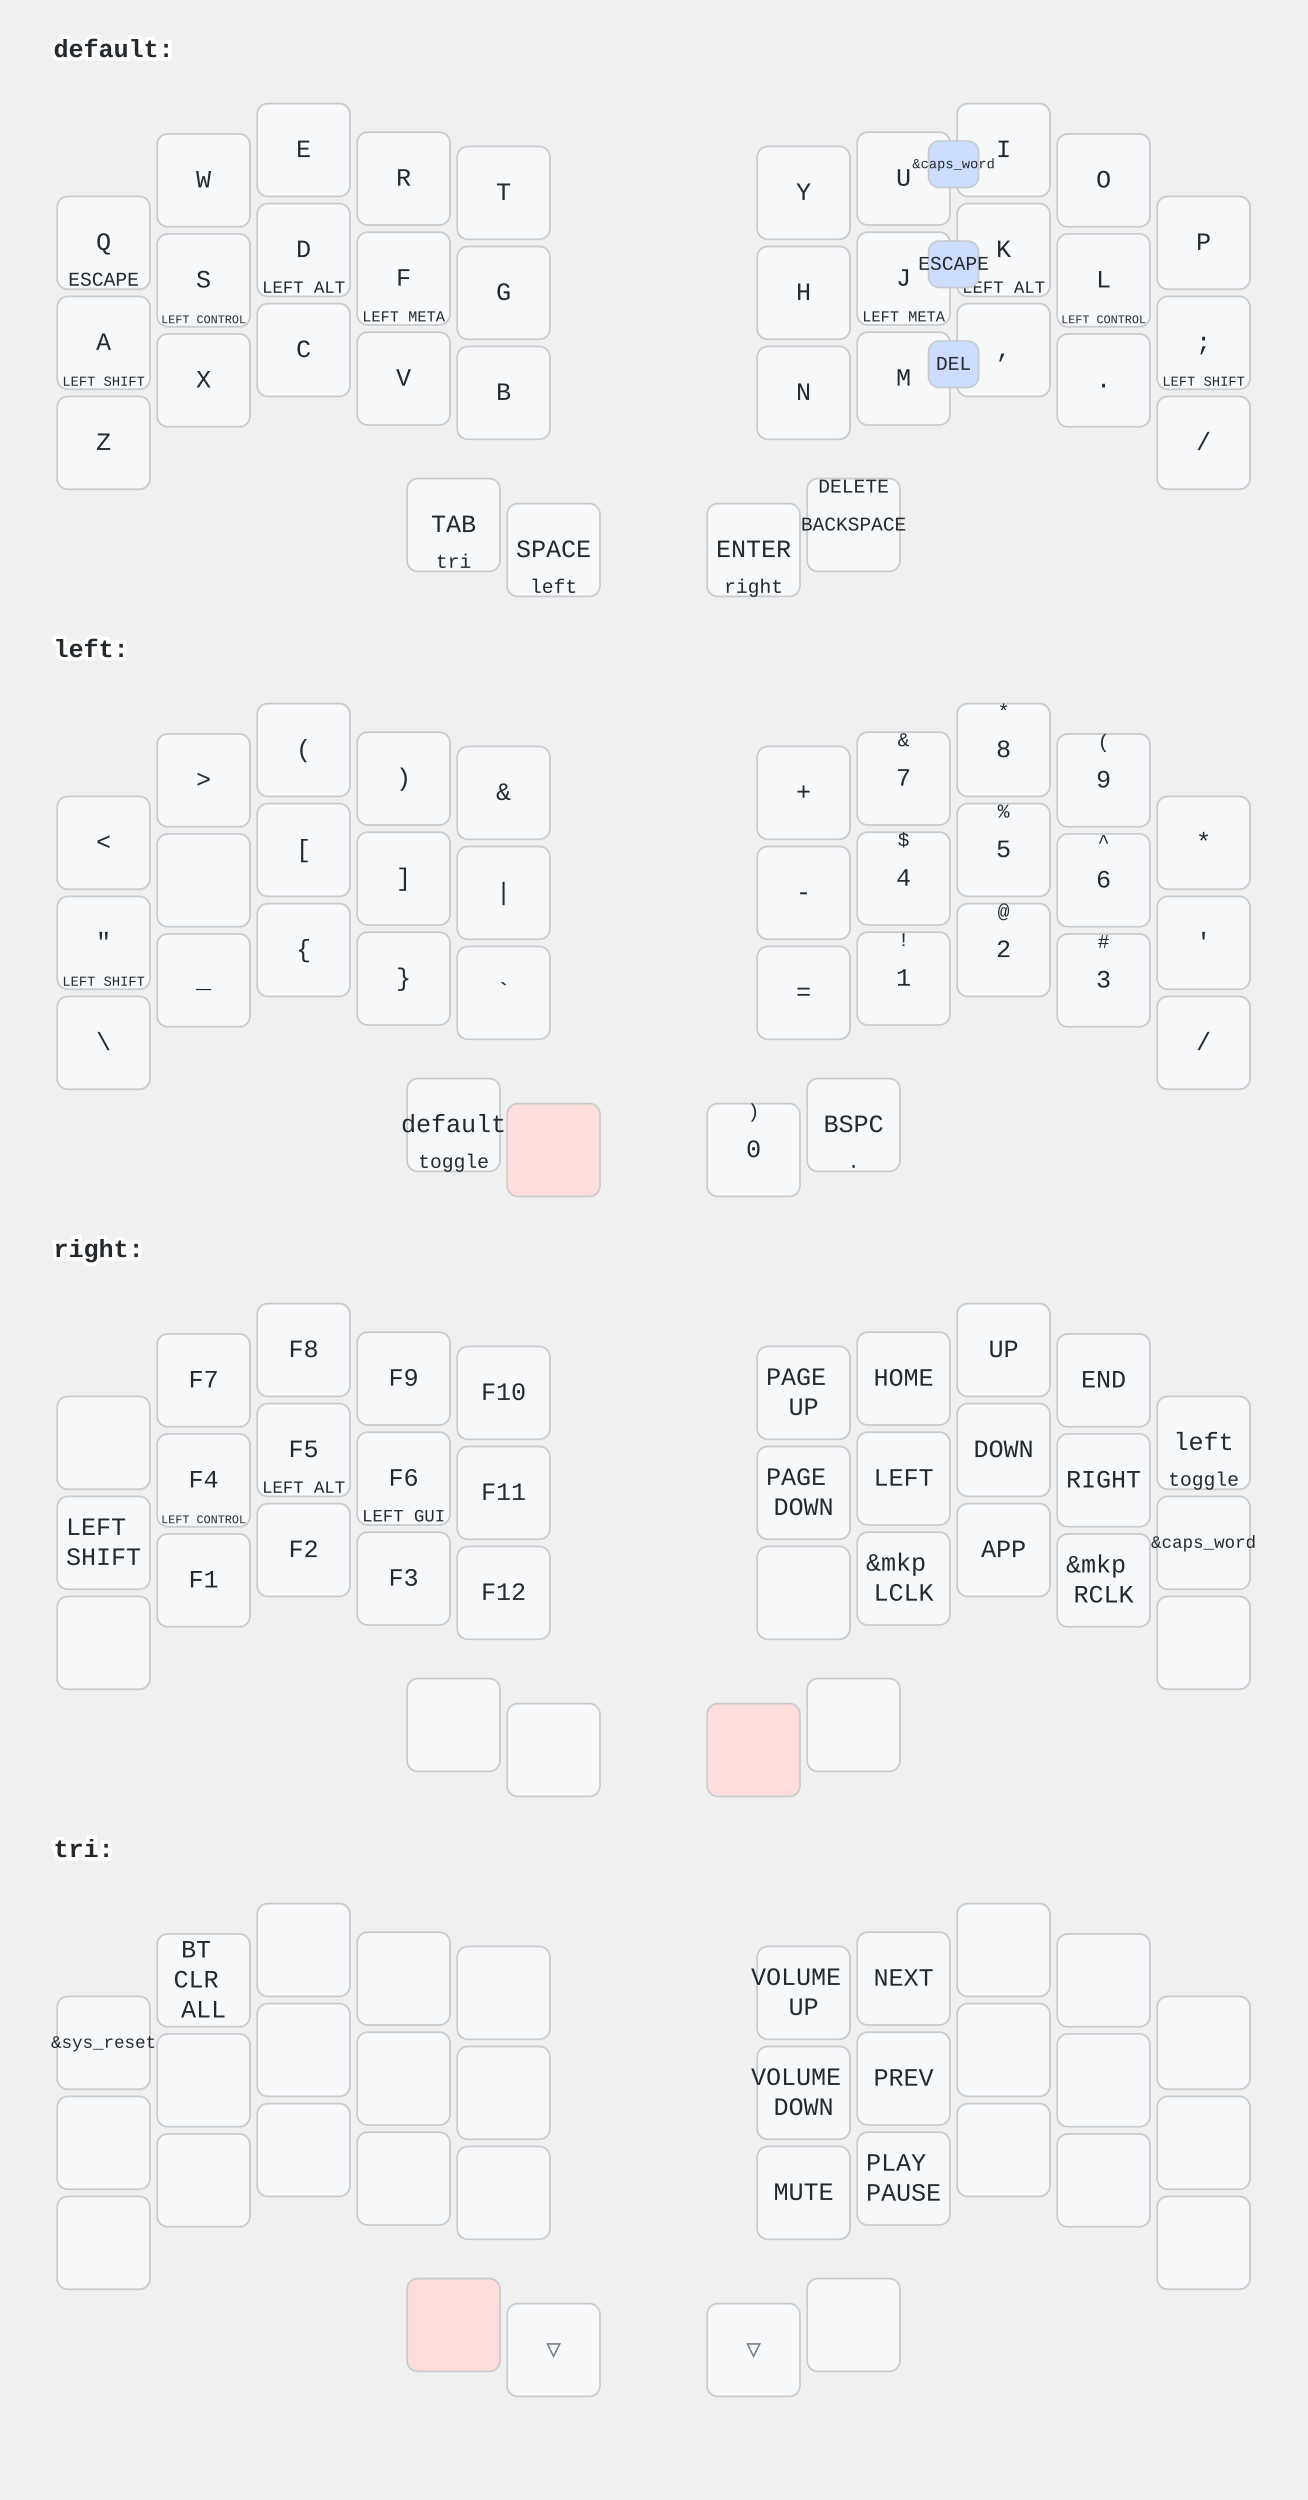
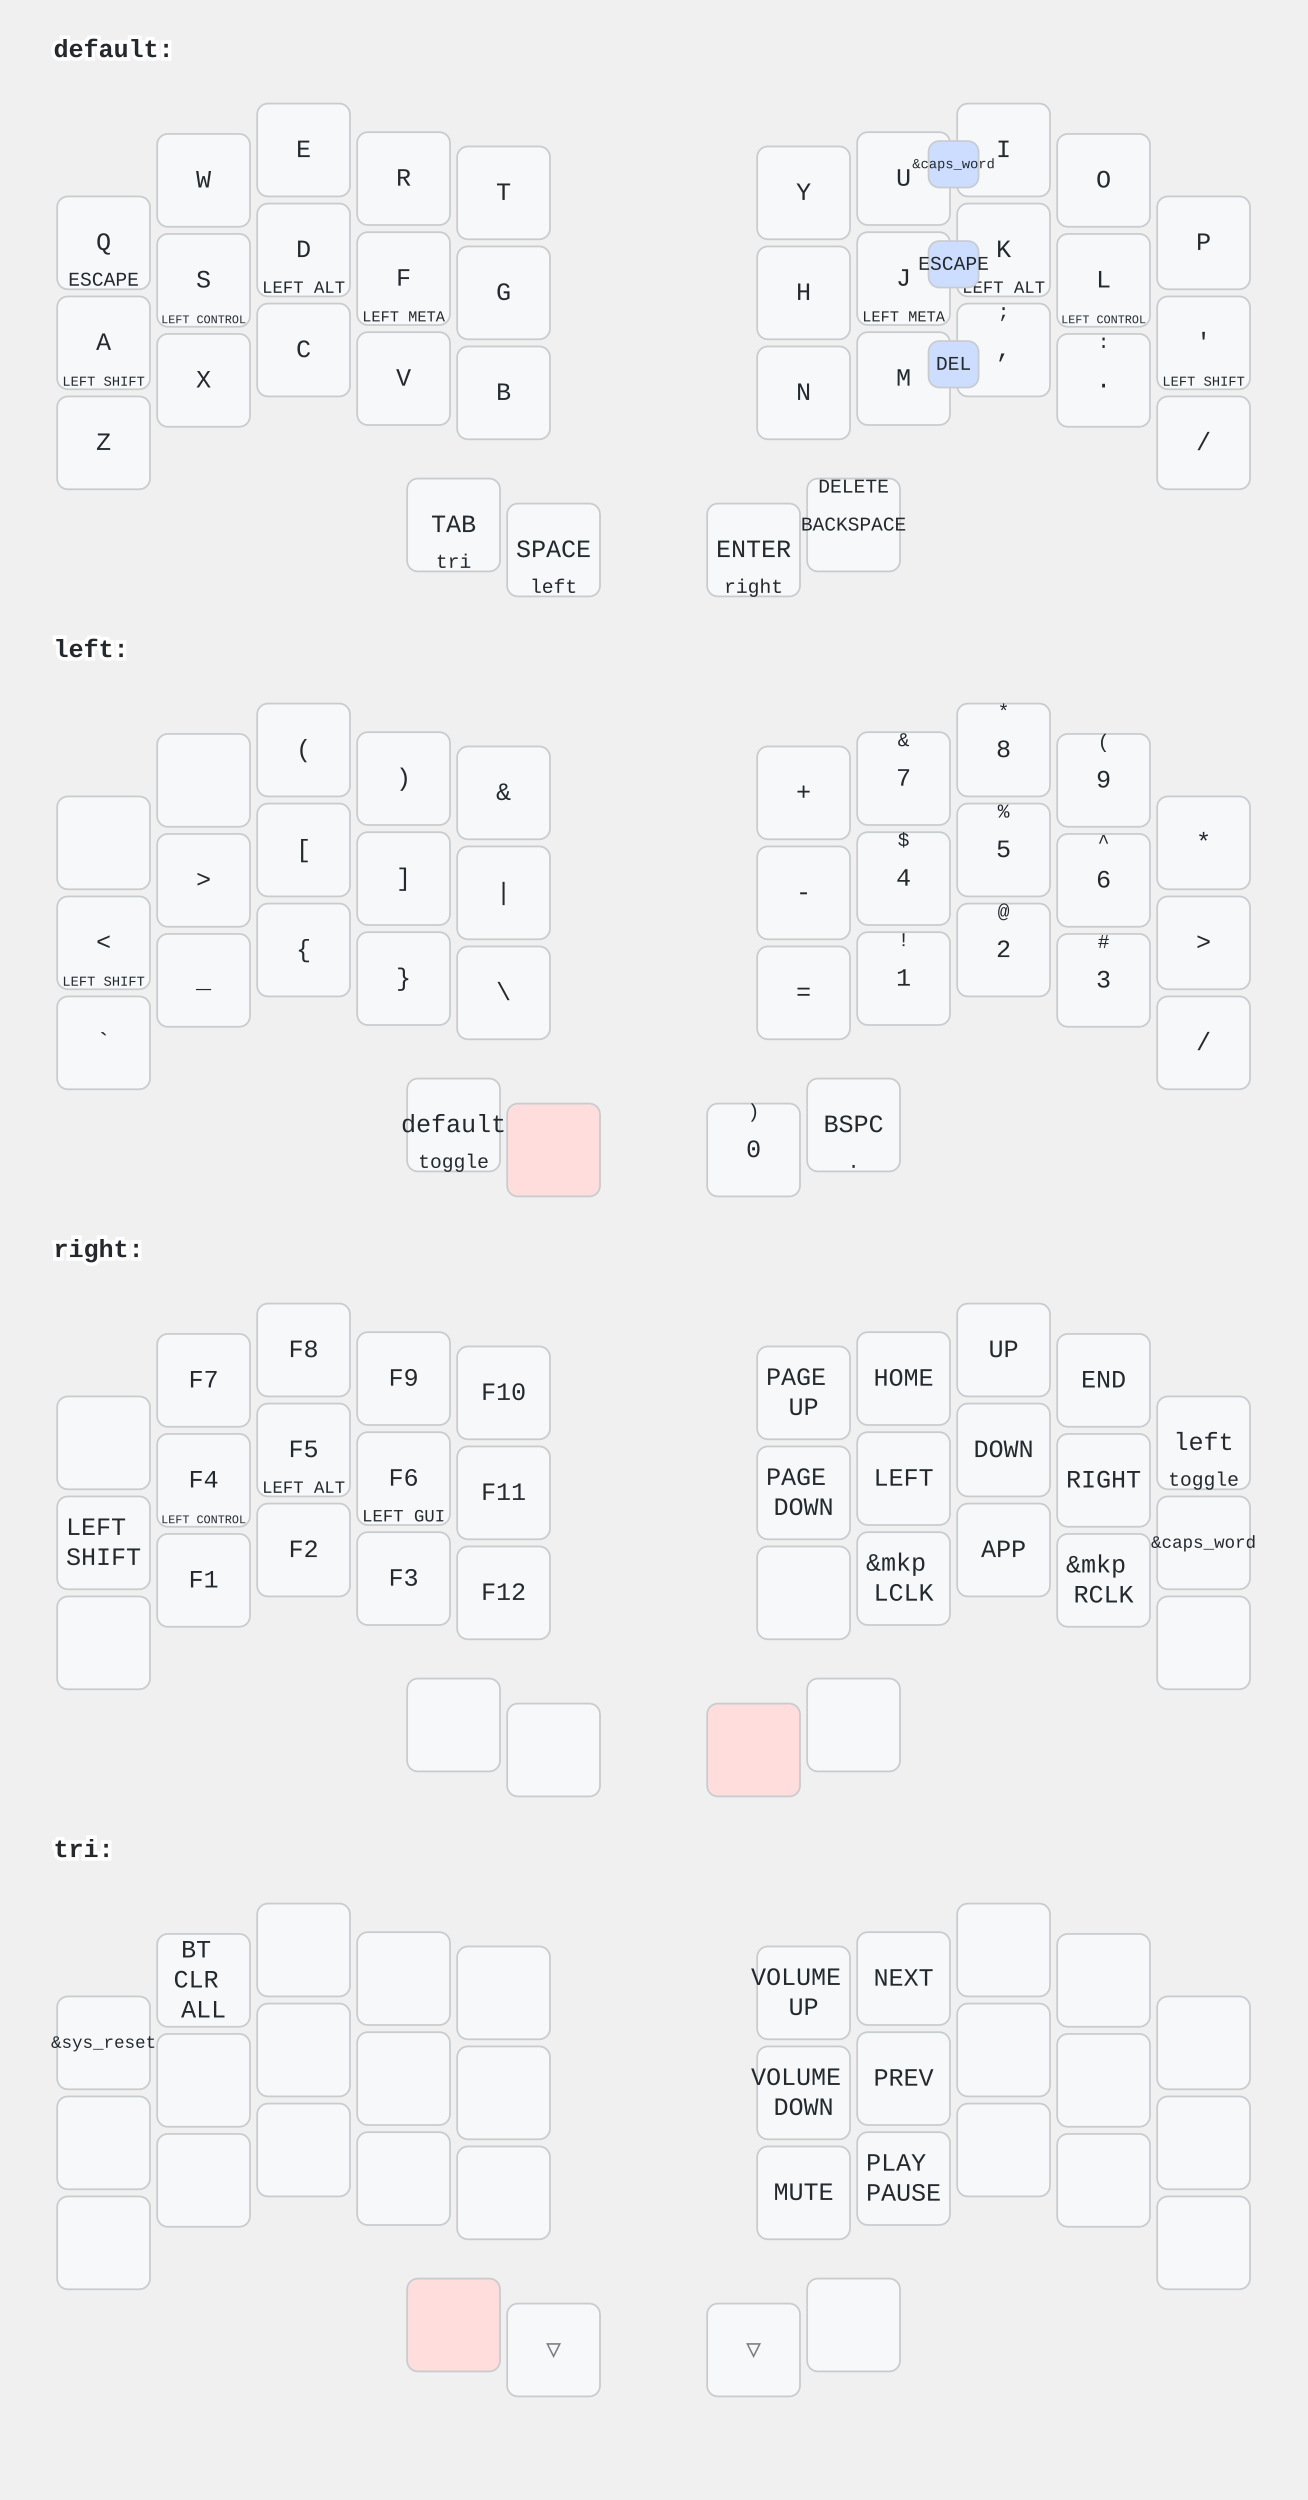
<svg xmlns="http://www.w3.org/2000/svg" width="732" height="1400" viewBox="0 0 732 1400" class="keymap">
  <style>/* inherit to force styles through use tags */
svg path {
    fill: inherit;
}

/* font and background color specifications */
svg.keymap {
    font-family: SFMono-Regular,Consolas,Liberation Mono,Menlo,monospace;
    font-size: 14px;
    font-kerning: normal;
    text-rendering: optimizeLegibility;
    fill: #24292e;
}

/* default key styling */
rect.key {
    fill: #f6f8fa;
}

rect.key, rect.combo {
    stroke: #c9cccf;
    stroke-width: 1;
}

/* default key side styling, only used is draw_key_sides is set */
rect.side {
    filter: brightness(90%);
}

/* color accent for combo boxes */
rect.combo, rect.combo-separate {
    fill: #cdf;
}

/* color accent for held keys */
rect.held, rect.combo.held {
    fill: #fdd;
}

/* color accent for ghost (optional) keys */
rect.ghost, rect.combo.ghost {
    stroke-dasharray: 4, 4;
    stroke-width: 2;
}

text {
    text-anchor: middle;
    dominant-baseline: middle;
}

/* styling for layer labels */
text.label {
    font-weight: bold;
    text-anchor: start;
    stroke: white;
    stroke-width: 4;
    paint-order: stroke;
}

/* styling for optional footer */
text.footer {
    text-anchor: end;
    dominant-baseline: auto;
    stroke: white;
    stroke-width: 4;
    paint-order: stroke;
}

/* styling for combo tap, and key hold/shifted label text */
text.combo, text.hold, text.shifted {
    font-size: 11px;
}

text.hold {
    text-anchor: middle;
    dominant-baseline: auto;
}

text.shifted {
    text-anchor: middle;
    dominant-baseline: hanging;
}

/* styling for hold/shifted label text in combo box */
text.combo.hold, text.combo.shifted {
    font-size: 8px;
}

/* lighter symbol for transparent keys */
text.trans {
    fill: #7b7e81;
}

/* styling for combo dendrons */
path.combo {
    stroke-width: 1;
    stroke: gray;
    fill: none;
}

/* Start Tabler Icons Cleanup */
/* cannot use height/width with glyphs */
.icon-tabler &gt; path {
    fill: inherit;
    stroke: inherit;
    stroke-width: 2;
}
/* hide tabler's default box */
.icon-tabler &gt; path[stroke="none"][fill="none"] {
    visibility: hidden;
}
/* End Tabler Icons Cleanup */

@media (prefers-color-scheme: dark) {
svg.keymap { fill: #d1d6db; }
rect.key { fill: #3f4750; }
rect.key, rect.combo { stroke: #60666c; }
rect.combo, rect.combo-separate { fill: #1f3d7a; }
rect.held, rect.combo.held { fill: #854747; }
text.label, text.footer { stroke: black; }
text.trans { fill: #7e8184; }
path.combo { stroke: #7f7f7f; }

- }
- 
- svg.keymap { background-color: #000000; }</style>
+ }</style>
  <g transform="translate(30, 0)" class="layer-default">
    <text x="0" y="28" class="label">default:</text>
    <g transform="translate(0, 56)">
      <g transform="translate(28, 80)" class="key keypos-0">
        <rect rx="6" ry="6" x="-26" y="-26" width="52" height="52" class="key" />
        <text x="0" y="0" class="key tap">Q</text>
        <text x="0" y="24" class="key hold">ESCAPE</text>
      </g>
      <g transform="translate(84, 45)" class="key keypos-1">
        <rect rx="6" ry="6" x="-26" y="-26" width="52" height="52" class="key" />
        <text x="0" y="0" class="key tap">W</text>
      </g>
      <g transform="translate(140, 28)" class="key keypos-2">
        <rect rx="6" ry="6" x="-26" y="-26" width="52" height="52" class="key" />
        <text x="0" y="0" class="key tap">E</text>
      </g>
      <g transform="translate(196, 44)" class="key keypos-3">
        <rect rx="6" ry="6" x="-26" y="-26" width="52" height="52" class="key" />
        <text x="0" y="0" class="key tap">R</text>
      </g>
      <g transform="translate(252, 52)" class="key keypos-4">
        <rect rx="6" ry="6" x="-26" y="-26" width="52" height="52" class="key" />
        <text x="0" y="0" class="key tap">T</text>
      </g>
      <g transform="translate(420, 52)" class="key keypos-5">
        <rect rx="6" ry="6" x="-26" y="-26" width="52" height="52" class="key" />
        <text x="0" y="0" class="key tap">Y</text>
      </g>
      <g transform="translate(476, 44)" class="key keypos-6">
        <rect rx="6" ry="6" x="-26" y="-26" width="52" height="52" class="key" />
        <text x="0" y="0" class="key tap">U</text>
      </g>
      <g transform="translate(532, 28)" class="key keypos-7">
        <rect rx="6" ry="6" x="-26" y="-26" width="52" height="52" class="key" />
        <text x="0" y="0" class="key tap">I</text>
      </g>
      <g transform="translate(588, 45)" class="key keypos-8">
        <rect rx="6" ry="6" x="-26" y="-26" width="52" height="52" class="key" />
        <text x="0" y="0" class="key tap">O</text>
      </g>
      <g transform="translate(644, 80)" class="key keypos-9">
        <rect rx="6" ry="6" x="-26" y="-26" width="52" height="52" class="key" />
        <text x="0" y="0" class="key tap">P</text>
      </g>
      <g transform="translate(28, 136)" class="key keypos-10">
        <rect rx="6" ry="6" x="-26" y="-26" width="52" height="52" class="key" />
        <text x="0" y="0" class="key tap">A</text>
        <text x="0" y="24" class="key hold">
          <tspan style="font-size: 70%">LEFT SHIFT</tspan>
        </text>
      </g>
      <g transform="translate(84, 101)" class="key keypos-11">
        <rect rx="6" ry="6" x="-26" y="-26" width="52" height="52" class="key" />
        <text x="0" y="0" class="key tap">S</text>
        <text x="0" y="24" class="key hold">
          <tspan style="font-size: 60%">LEFT CONTROL</tspan>
        </text>
      </g>
      <g transform="translate(140, 84)" class="key keypos-12">
        <rect rx="6" ry="6" x="-26" y="-26" width="52" height="52" class="key" />
        <text x="0" y="0" class="key tap">D</text>
        <text x="0" y="24" class="key hold">
          <tspan style="font-size: 88%">LEFT ALT</tspan>
        </text>
      </g>
      <g transform="translate(196, 100)" class="key keypos-13">
        <rect rx="6" ry="6" x="-26" y="-26" width="52" height="52" class="key" />
        <text x="0" y="0" class="key tap">F</text>
        <text x="0" y="24" class="key hold">
          <tspan style="font-size: 78%">LEFT META</tspan>
        </text>
      </g>
      <g transform="translate(252, 108)" class="key keypos-14">
        <rect rx="6" ry="6" x="-26" y="-26" width="52" height="52" class="key" />
        <text x="0" y="0" class="key tap">G</text>
      </g>
      <g transform="translate(420, 108)" class="key keypos-15">
        <rect rx="6" ry="6" x="-26" y="-26" width="52" height="52" class="key" />
        <text x="0" y="0" class="key tap">H</text>
      </g>
      <g transform="translate(476, 100)" class="key keypos-16">
        <rect rx="6" ry="6" x="-26" y="-26" width="52" height="52" class="key" />
        <text x="0" y="0" class="key tap">J</text>
        <text x="0" y="24" class="key hold">
          <tspan style="font-size: 78%">LEFT META</tspan>
        </text>
      </g>
      <g transform="translate(532, 84)" class="key keypos-17">
        <rect rx="6" ry="6" x="-26" y="-26" width="52" height="52" class="key" />
        <text x="0" y="0" class="key tap">K</text>
        <text x="0" y="24" class="key hold">
          <tspan style="font-size: 88%">LEFT ALT</tspan>
        </text>
      </g>
      <g transform="translate(588, 101)" class="key keypos-18">
        <rect rx="6" ry="6" x="-26" y="-26" width="52" height="52" class="key" />
        <text x="0" y="0" class="key tap">L</text>
        <text x="0" y="24" class="key hold">
          <tspan style="font-size: 60%">LEFT CONTROL</tspan>
        </text>
      </g>
      <g transform="translate(644, 136)" class="key keypos-19">
        <rect rx="6" ry="6" x="-26" y="-26" width="52" height="52" class="key" />
-         <text x="0" y="0" class="key tap">;</text>
+         <text x="0" y="0" class="key tap">'</text>
        <text x="0" y="24" class="key hold">
          <tspan style="font-size: 70%">LEFT SHIFT</tspan>
        </text>
      </g>
      <g transform="translate(28, 192)" class="key keypos-20">
        <rect rx="6" ry="6" x="-26" y="-26" width="52" height="52" class="key" />
        <text x="0" y="0" class="key tap">Z</text>
      </g>
      <g transform="translate(84, 157)" class="key keypos-21">
        <rect rx="6" ry="6" x="-26" y="-26" width="52" height="52" class="key" />
        <text x="0" y="0" class="key tap">X</text>
      </g>
      <g transform="translate(140, 140)" class="key keypos-22">
        <rect rx="6" ry="6" x="-26" y="-26" width="52" height="52" class="key" />
        <text x="0" y="0" class="key tap">C</text>
      </g>
      <g transform="translate(196, 156)" class="key keypos-23">
        <rect rx="6" ry="6" x="-26" y="-26" width="52" height="52" class="key" />
        <text x="0" y="0" class="key tap">V</text>
      </g>
      <g transform="translate(252, 164)" class="key keypos-24">
        <rect rx="6" ry="6" x="-26" y="-26" width="52" height="52" class="key" />
        <text x="0" y="0" class="key tap">B</text>
      </g>
      <g transform="translate(420, 164)" class="key keypos-25">
        <rect rx="6" ry="6" x="-26" y="-26" width="52" height="52" class="key" />
        <text x="0" y="0" class="key tap">N</text>
      </g>
      <g transform="translate(476, 156)" class="key keypos-26">
        <rect rx="6" ry="6" x="-26" y="-26" width="52" height="52" class="key" />
        <text x="0" y="0" class="key tap">M</text>
      </g>
      <g transform="translate(532, 140)" class="key keypos-27">
        <rect rx="6" ry="6" x="-26" y="-26" width="52" height="52" class="key" />
        <text x="0" y="0" class="key tap">,</text>
+         <text x="0" y="-24" class="key shifted">;</text>
      </g>
      <g transform="translate(588, 157)" class="key keypos-28">
        <rect rx="6" ry="6" x="-26" y="-26" width="52" height="52" class="key" />
        <text x="0" y="0" class="key tap">.</text>
+         <text x="0" y="-24" class="key shifted">:</text>
      </g>
      <g transform="translate(644, 192)" class="key keypos-29">
        <rect rx="6" ry="6" x="-26" y="-26" width="52" height="52" class="key" />
        <text x="0" y="0" class="key tap">/</text>
      </g>
      <g transform="translate(224, 238)" class="key keypos-30">
        <rect rx="6" ry="6" x="-26" y="-26" width="52" height="52" class="key" />
        <text x="0" y="0" class="key tap">TAB</text>
        <text x="0" y="24" class="key hold">tri</text>
      </g>
      <g transform="translate(280, 252)" class="key keypos-31">
        <rect rx="6" ry="6" x="-26" y="-26" width="52" height="52" class="key" />
        <text x="0" y="0" class="key tap">SPACE</text>
        <text x="0" y="24" class="key hold">left</text>
      </g>
      <g transform="translate(392, 252)" class="key keypos-32">
        <rect rx="6" ry="6" x="-26" y="-26" width="52" height="52" class="key" />
        <text x="0" y="0" class="key tap">ENTER</text>
        <text x="0" y="24" class="key hold">right</text>
      </g>
      <g transform="translate(448, 238)" class="key keypos-33">
        <rect rx="6" ry="6" x="-26" y="-26" width="52" height="52" class="key" />
        <text x="0" y="0" class="key tap">
          <tspan style="font-size: 78%">BACKSPACE</tspan>
        </text>
        <text x="0" y="-24" class="key shifted">DELETE</text>
      </g>
      <g class="combo combopos-0">
        <rect rx="6" ry="6" x="490" y="23" width="28" height="26" class="combo" />
        <text x="504" y="36" class="combo tap">
          <tspan style="font-size: 70%">&amp;caps_word</tspan>
        </text>
      </g>
      <g class="combo combopos-1">
        <rect rx="6" ry="6" x="490" y="79" width="28" height="26" class="combo" />
        <text x="504" y="92" class="combo tap">ESCAPE</text>
      </g>
      <g class="combo combopos-2">
        <rect rx="6" ry="6" x="490" y="135" width="28" height="26" class="combo" />
        <text x="504" y="148" class="combo tap">DEL</text>
      </g>
    </g>
  </g>
  <g transform="translate(30, 336)" class="layer-left">
    <text x="0" y="28" class="label">left:</text>
    <g transform="translate(0, 56)">
      <g transform="translate(28, 80)" class="key keypos-0">
        <rect rx="6" ry="6" x="-26" y="-26" width="52" height="52" class="key" />
-         <text x="0" y="0" class="key tap">&lt;</text>
      </g>
      <g transform="translate(84, 45)" class="key keypos-1">
        <rect rx="6" ry="6" x="-26" y="-26" width="52" height="52" class="key" />
-         <text x="0" y="0" class="key tap">&gt;</text>
      </g>
      <g transform="translate(140, 28)" class="key keypos-2">
        <rect rx="6" ry="6" x="-26" y="-26" width="52" height="52" class="key" />
        <text x="0" y="0" class="key tap">(</text>
      </g>
      <g transform="translate(196, 44)" class="key keypos-3">
        <rect rx="6" ry="6" x="-26" y="-26" width="52" height="52" class="key" />
        <text x="0" y="0" class="key tap">)</text>
      </g>
      <g transform="translate(252, 52)" class="key keypos-4">
        <rect rx="6" ry="6" x="-26" y="-26" width="52" height="52" class="key" />
        <text x="0" y="0" class="key tap">&amp;</text>
      </g>
      <g transform="translate(420, 52)" class="key keypos-5">
        <rect rx="6" ry="6" x="-26" y="-26" width="52" height="52" class="key" />
        <text x="0" y="0" class="key tap">+</text>
      </g>
      <g transform="translate(476, 44)" class="key keypos-6">
        <rect rx="6" ry="6" x="-26" y="-26" width="52" height="52" class="key" />
        <text x="0" y="0" class="key tap">7</text>
        <text x="0" y="-24" class="key shifted">&amp;</text>
      </g>
      <g transform="translate(532, 28)" class="key keypos-7">
        <rect rx="6" ry="6" x="-26" y="-26" width="52" height="52" class="key" />
        <text x="0" y="0" class="key tap">8</text>
        <text x="0" y="-24" class="key shifted">*</text>
      </g>
      <g transform="translate(588, 45)" class="key keypos-8">
        <rect rx="6" ry="6" x="-26" y="-26" width="52" height="52" class="key" />
        <text x="0" y="0" class="key tap">9</text>
        <text x="0" y="-24" class="key shifted">(</text>
      </g>
      <g transform="translate(644, 80)" class="key keypos-9">
        <rect rx="6" ry="6" x="-26" y="-26" width="52" height="52" class="key" />
        <text x="0" y="0" class="key tap">*</text>
      </g>
      <g transform="translate(28, 136)" class="key keypos-10">
        <rect rx="6" ry="6" x="-26" y="-26" width="52" height="52" class="key" />
-         <text x="0" y="0" class="key tap">"</text>
+         <text x="0" y="0" class="key tap">&lt;</text>
        <text x="0" y="24" class="key hold">
          <tspan style="font-size: 70%">LEFT SHIFT</tspan>
        </text>
      </g>
      <g transform="translate(84, 101)" class="key keypos-11">
        <rect rx="6" ry="6" x="-26" y="-26" width="52" height="52" class="key" />
+         <text x="0" y="0" class="key tap">&gt;</text>
      </g>
      <g transform="translate(140, 84)" class="key keypos-12">
        <rect rx="6" ry="6" x="-26" y="-26" width="52" height="52" class="key" />
        <text x="0" y="0" class="key tap">[</text>
      </g>
      <g transform="translate(196, 100)" class="key keypos-13">
        <rect rx="6" ry="6" x="-26" y="-26" width="52" height="52" class="key" />
        <text x="0" y="0" class="key tap">]</text>
      </g>
      <g transform="translate(252, 108)" class="key keypos-14">
        <rect rx="6" ry="6" x="-26" y="-26" width="52" height="52" class="key" />
        <text x="0" y="0" class="key tap">|</text>
      </g>
      <g transform="translate(420, 108)" class="key keypos-15">
        <rect rx="6" ry="6" x="-26" y="-26" width="52" height="52" class="key" />
        <text x="0" y="0" class="key tap">-</text>
      </g>
      <g transform="translate(476, 100)" class="key keypos-16">
        <rect rx="6" ry="6" x="-26" y="-26" width="52" height="52" class="key" />
        <text x="0" y="0" class="key tap">4</text>
        <text x="0" y="-24" class="key shifted">$</text>
      </g>
      <g transform="translate(532, 84)" class="key keypos-17">
        <rect rx="6" ry="6" x="-26" y="-26" width="52" height="52" class="key" />
        <text x="0" y="0" class="key tap">5</text>
        <text x="0" y="-24" class="key shifted">%</text>
      </g>
      <g transform="translate(588, 101)" class="key keypos-18">
        <rect rx="6" ry="6" x="-26" y="-26" width="52" height="52" class="key" />
        <text x="0" y="0" class="key tap">6</text>
        <text x="0" y="-24" class="key shifted">^</text>
      </g>
      <g transform="translate(644, 136)" class="key keypos-19">
        <rect rx="6" ry="6" x="-26" y="-26" width="52" height="52" class="key" />
-         <text x="0" y="0" class="key tap">'</text>
+         <text x="0" y="0" class="key tap">&gt;</text>
      </g>
      <g transform="translate(28, 192)" class="key keypos-20">
        <rect rx="6" ry="6" x="-26" y="-26" width="52" height="52" class="key" />
+         <text x="0" y="0" class="key tap">`</text>
+       </g>
+       <g transform="translate(84, 157)" class="key keypos-21">
+         <rect rx="6" ry="6" x="-26" y="-26" width="52" height="52" class="key" />
+         <text x="0" y="0" class="key tap">_</text>
+       </g>
+       <g transform="translate(140, 140)" class="key keypos-22">
+         <rect rx="6" ry="6" x="-26" y="-26" width="52" height="52" class="key" />
+         <text x="0" y="0" class="key tap">{</text>
+       </g>
+       <g transform="translate(196, 156)" class="key keypos-23">
+         <rect rx="6" ry="6" x="-26" y="-26" width="52" height="52" class="key" />
+         <text x="0" y="0" class="key tap">}</text>
+       </g>
+       <g transform="translate(252, 164)" class="key keypos-24">
+         <rect rx="6" ry="6" x="-26" y="-26" width="52" height="52" class="key" />
        <text x="0" y="0" class="key tap">\</text>
-       </g>
-       <g transform="translate(84, 157)" class="key keypos-21">
-         <rect rx="6" ry="6" x="-26" y="-26" width="52" height="52" class="key" />
-         <text x="0" y="0" class="key tap">_</text>
-       </g>
-       <g transform="translate(140, 140)" class="key keypos-22">
-         <rect rx="6" ry="6" x="-26" y="-26" width="52" height="52" class="key" />
-         <text x="0" y="0" class="key tap">{</text>
-       </g>
-       <g transform="translate(196, 156)" class="key keypos-23">
-         <rect rx="6" ry="6" x="-26" y="-26" width="52" height="52" class="key" />
-         <text x="0" y="0" class="key tap">}</text>
-       </g>
-       <g transform="translate(252, 164)" class="key keypos-24">
-         <rect rx="6" ry="6" x="-26" y="-26" width="52" height="52" class="key" />
-         <text x="0" y="0" class="key tap">`</text>
      </g>
      <g transform="translate(420, 164)" class="key keypos-25">
        <rect rx="6" ry="6" x="-26" y="-26" width="52" height="52" class="key" />
        <text x="0" y="0" class="key tap">=</text>
      </g>
      <g transform="translate(476, 156)" class="key keypos-26">
        <rect rx="6" ry="6" x="-26" y="-26" width="52" height="52" class="key" />
        <text x="0" y="0" class="key tap">1</text>
        <text x="0" y="-24" class="key shifted">!</text>
      </g>
      <g transform="translate(532, 140)" class="key keypos-27">
        <rect rx="6" ry="6" x="-26" y="-26" width="52" height="52" class="key" />
        <text x="0" y="0" class="key tap">2</text>
        <text x="0" y="-24" class="key shifted">@</text>
      </g>
      <g transform="translate(588, 157)" class="key keypos-28">
        <rect rx="6" ry="6" x="-26" y="-26" width="52" height="52" class="key" />
        <text x="0" y="0" class="key tap">3</text>
        <text x="0" y="-24" class="key shifted">#</text>
      </g>
      <g transform="translate(644, 192)" class="key keypos-29">
        <rect rx="6" ry="6" x="-26" y="-26" width="52" height="52" class="key" />
        <text x="0" y="0" class="key tap">/</text>
      </g>
      <g transform="translate(224, 238)" class="key keypos-30">
        <rect rx="6" ry="6" x="-26" y="-26" width="52" height="52" class="key" />
        <text x="0" y="0" class="key tap">default</text>
        <text x="0" y="24" class="key hold">toggle</text>
      </g>
      <g transform="translate(280, 252)" class="key held keypos-31">
        <rect rx="6" ry="6" x="-26" y="-26" width="52" height="52" class="key held" />
      </g>
      <g transform="translate(392, 252)" class="key keypos-32">
        <rect rx="6" ry="6" x="-26" y="-26" width="52" height="52" class="key" />
        <text x="0" y="0" class="key tap">0</text>
        <text x="0" y="-24" class="key shifted">)</text>
      </g>
      <g transform="translate(448, 238)" class="key keypos-33">
        <rect rx="6" ry="6" x="-26" y="-26" width="52" height="52" class="key" />
        <text x="0" y="0" class="key tap">BSPC</text>
        <text x="0" y="24" class="key hold">.</text>
      </g>
    </g>
  </g>
  <g transform="translate(30, 672)" class="layer-right">
    <text x="0" y="28" class="label">right:</text>
    <g transform="translate(0, 56)">
      <g transform="translate(28, 80)" class="key keypos-0">
        <rect rx="6" ry="6" x="-26" y="-26" width="52" height="52" class="key" />
      </g>
      <g transform="translate(84, 45)" class="key keypos-1">
        <rect rx="6" ry="6" x="-26" y="-26" width="52" height="52" class="key" />
        <text x="0" y="0" class="key tap">F7</text>
      </g>
      <g transform="translate(140, 28)" class="key keypos-2">
        <rect rx="6" ry="6" x="-26" y="-26" width="52" height="52" class="key" />
        <text x="0" y="0" class="key tap">F8</text>
      </g>
      <g transform="translate(196, 44)" class="key keypos-3">
        <rect rx="6" ry="6" x="-26" y="-26" width="52" height="52" class="key" />
        <text x="0" y="0" class="key tap">F9</text>
      </g>
      <g transform="translate(252, 52)" class="key keypos-4">
        <rect rx="6" ry="6" x="-26" y="-26" width="52" height="52" class="key" />
        <text x="0" y="0" class="key tap">F10</text>
      </g>
      <g transform="translate(420, 52)" class="key keypos-5">
        <rect rx="6" ry="6" x="-26" y="-26" width="52" height="52" class="key" />
        <text x="0" y="0" class="key tap">
          <tspan x="0" dy="-0.6em">PAGE</tspan>
          <tspan x="0" dy="1.2em">UP</tspan>
        </text>
      </g>
      <g transform="translate(476, 44)" class="key keypos-6">
        <rect rx="6" ry="6" x="-26" y="-26" width="52" height="52" class="key" />
        <text x="0" y="0" class="key tap">HOME</text>
      </g>
      <g transform="translate(532, 28)" class="key keypos-7">
        <rect rx="6" ry="6" x="-26" y="-26" width="52" height="52" class="key" />
        <text x="0" y="0" class="key tap">UP</text>
      </g>
      <g transform="translate(588, 45)" class="key keypos-8">
        <rect rx="6" ry="6" x="-26" y="-26" width="52" height="52" class="key" />
        <text x="0" y="0" class="key tap">END</text>
      </g>
      <g transform="translate(644, 80)" class="key keypos-9">
        <rect rx="6" ry="6" x="-26" y="-26" width="52" height="52" class="key" />
        <text x="0" y="0" class="key tap">left</text>
        <text x="0" y="24" class="key hold">toggle</text>
      </g>
      <g transform="translate(28, 136)" class="key keypos-10">
        <rect rx="6" ry="6" x="-26" y="-26" width="52" height="52" class="key" />
        <text x="0" y="0" class="key tap">
          <tspan x="0" dy="-0.6em">LEFT</tspan>
          <tspan x="0" dy="1.2em">SHIFT</tspan>
        </text>
      </g>
      <g transform="translate(84, 101)" class="key keypos-11">
        <rect rx="6" ry="6" x="-26" y="-26" width="52" height="52" class="key" />
        <text x="0" y="0" class="key tap">F4</text>
        <text x="0" y="24" class="key hold">
          <tspan style="font-size: 60%">LEFT CONTROL</tspan>
        </text>
      </g>
      <g transform="translate(140, 84)" class="key keypos-12">
        <rect rx="6" ry="6" x="-26" y="-26" width="52" height="52" class="key" />
        <text x="0" y="0" class="key tap">F5</text>
        <text x="0" y="24" class="key hold">
          <tspan style="font-size: 88%">LEFT ALT</tspan>
        </text>
      </g>
      <g transform="translate(196, 100)" class="key keypos-13">
        <rect rx="6" ry="6" x="-26" y="-26" width="52" height="52" class="key" />
        <text x="0" y="0" class="key tap">F6</text>
        <text x="0" y="24" class="key hold">
          <tspan style="font-size: 88%">LEFT GUI</tspan>
        </text>
      </g>
      <g transform="translate(252, 108)" class="key keypos-14">
        <rect rx="6" ry="6" x="-26" y="-26" width="52" height="52" class="key" />
        <text x="0" y="0" class="key tap">F11</text>
      </g>
      <g transform="translate(420, 108)" class="key keypos-15">
        <rect rx="6" ry="6" x="-26" y="-26" width="52" height="52" class="key" />
        <text x="0" y="0" class="key tap">
          <tspan x="0" dy="-0.6em">PAGE</tspan>
          <tspan x="0" dy="1.2em">DOWN</tspan>
        </text>
      </g>
      <g transform="translate(476, 100)" class="key keypos-16">
        <rect rx="6" ry="6" x="-26" y="-26" width="52" height="52" class="key" />
        <text x="0" y="0" class="key tap">LEFT</text>
      </g>
      <g transform="translate(532, 84)" class="key keypos-17">
        <rect rx="6" ry="6" x="-26" y="-26" width="52" height="52" class="key" />
        <text x="0" y="0" class="key tap">DOWN</text>
      </g>
      <g transform="translate(588, 101)" class="key keypos-18">
        <rect rx="6" ry="6" x="-26" y="-26" width="52" height="52" class="key" />
        <text x="0" y="0" class="key tap">RIGHT</text>
      </g>
      <g transform="translate(644, 136)" class="key keypos-19">
        <rect rx="6" ry="6" x="-26" y="-26" width="52" height="52" class="key" />
        <text x="0" y="0" class="key tap">
          <tspan style="font-size: 70%">&amp;caps_word</tspan>
        </text>
      </g>
      <g transform="translate(28, 192)" class="key keypos-20">
        <rect rx="6" ry="6" x="-26" y="-26" width="52" height="52" class="key" />
      </g>
      <g transform="translate(84, 157)" class="key keypos-21">
        <rect rx="6" ry="6" x="-26" y="-26" width="52" height="52" class="key" />
        <text x="0" y="0" class="key tap">F1</text>
      </g>
      <g transform="translate(140, 140)" class="key keypos-22">
        <rect rx="6" ry="6" x="-26" y="-26" width="52" height="52" class="key" />
        <text x="0" y="0" class="key tap">F2</text>
      </g>
      <g transform="translate(196, 156)" class="key keypos-23">
        <rect rx="6" ry="6" x="-26" y="-26" width="52" height="52" class="key" />
        <text x="0" y="0" class="key tap">F3</text>
      </g>
      <g transform="translate(252, 164)" class="key keypos-24">
        <rect rx="6" ry="6" x="-26" y="-26" width="52" height="52" class="key" />
        <text x="0" y="0" class="key tap">F12</text>
      </g>
      <g transform="translate(420, 164)" class="key keypos-25">
        <rect rx="6" ry="6" x="-26" y="-26" width="52" height="52" class="key" />
      </g>
      <g transform="translate(476, 156)" class="key keypos-26">
        <rect rx="6" ry="6" x="-26" y="-26" width="52" height="52" class="key" />
        <text x="0" y="0" class="key tap">
          <tspan x="0" dy="-0.6em">&amp;mkp</tspan>
          <tspan x="0" dy="1.2em">LCLK</tspan>
        </text>
      </g>
      <g transform="translate(532, 140)" class="key keypos-27">
        <rect rx="6" ry="6" x="-26" y="-26" width="52" height="52" class="key" />
        <text x="0" y="0" class="key tap">APP</text>
      </g>
      <g transform="translate(588, 157)" class="key keypos-28">
        <rect rx="6" ry="6" x="-26" y="-26" width="52" height="52" class="key" />
        <text x="0" y="0" class="key tap">
          <tspan x="0" dy="-0.6em">&amp;mkp</tspan>
          <tspan x="0" dy="1.2em">RCLK</tspan>
        </text>
      </g>
      <g transform="translate(644, 192)" class="key keypos-29">
        <rect rx="6" ry="6" x="-26" y="-26" width="52" height="52" class="key" />
      </g>
      <g transform="translate(224, 238)" class="key keypos-30">
        <rect rx="6" ry="6" x="-26" y="-26" width="52" height="52" class="key" />
      </g>
      <g transform="translate(280, 252)" class="key keypos-31">
        <rect rx="6" ry="6" x="-26" y="-26" width="52" height="52" class="key" />
      </g>
      <g transform="translate(392, 252)" class="key held keypos-32">
        <rect rx="6" ry="6" x="-26" y="-26" width="52" height="52" class="key held" />
      </g>
      <g transform="translate(448, 238)" class="key keypos-33">
        <rect rx="6" ry="6" x="-26" y="-26" width="52" height="52" class="key" />
      </g>
    </g>
  </g>
  <g transform="translate(30, 1008)" class="layer-tri">
    <text x="0" y="28" class="label">tri:</text>
    <g transform="translate(0, 56)">
      <g transform="translate(28, 80)" class="key keypos-0">
        <rect rx="6" ry="6" x="-26" y="-26" width="52" height="52" class="key" />
        <text x="0" y="0" class="key tap">
          <tspan style="font-size: 70%">&amp;sys_reset</tspan>
        </text>
      </g>
      <g transform="translate(84, 45)" class="key keypos-1">
        <rect rx="6" ry="6" x="-26" y="-26" width="52" height="52" class="key" />
        <text x="0" y="0" class="key tap">
          <tspan x="0" dy="-1.2em">BT</tspan>
          <tspan x="0" dy="1.2em">CLR</tspan>
          <tspan x="0" dy="1.2em">ALL</tspan>
        </text>
      </g>
      <g transform="translate(140, 28)" class="key keypos-2">
        <rect rx="6" ry="6" x="-26" y="-26" width="52" height="52" class="key" />
      </g>
      <g transform="translate(196, 44)" class="key keypos-3">
        <rect rx="6" ry="6" x="-26" y="-26" width="52" height="52" class="key" />
      </g>
      <g transform="translate(252, 52)" class="key keypos-4">
        <rect rx="6" ry="6" x="-26" y="-26" width="52" height="52" class="key" />
      </g>
      <g transform="translate(420, 52)" class="key keypos-5">
        <rect rx="6" ry="6" x="-26" y="-26" width="52" height="52" class="key" />
        <text x="0" y="0" class="key tap">
          <tspan x="0" dy="-0.6em">VOLUME</tspan>
          <tspan x="0" dy="1.2em">UP</tspan>
        </text>
      </g>
      <g transform="translate(476, 44)" class="key keypos-6">
        <rect rx="6" ry="6" x="-26" y="-26" width="52" height="52" class="key" />
        <text x="0" y="0" class="key tap">NEXT</text>
      </g>
      <g transform="translate(532, 28)" class="key keypos-7">
        <rect rx="6" ry="6" x="-26" y="-26" width="52" height="52" class="key" />
      </g>
      <g transform="translate(588, 45)" class="key keypos-8">
        <rect rx="6" ry="6" x="-26" y="-26" width="52" height="52" class="key" />
      </g>
      <g transform="translate(644, 80)" class="key keypos-9">
        <rect rx="6" ry="6" x="-26" y="-26" width="52" height="52" class="key" />
      </g>
      <g transform="translate(28, 136)" class="key keypos-10">
        <rect rx="6" ry="6" x="-26" y="-26" width="52" height="52" class="key" />
      </g>
      <g transform="translate(84, 101)" class="key keypos-11">
        <rect rx="6" ry="6" x="-26" y="-26" width="52" height="52" class="key" />
      </g>
      <g transform="translate(140, 84)" class="key keypos-12">
        <rect rx="6" ry="6" x="-26" y="-26" width="52" height="52" class="key" />
      </g>
      <g transform="translate(196, 100)" class="key keypos-13">
        <rect rx="6" ry="6" x="-26" y="-26" width="52" height="52" class="key" />
      </g>
      <g transform="translate(252, 108)" class="key keypos-14">
        <rect rx="6" ry="6" x="-26" y="-26" width="52" height="52" class="key" />
      </g>
      <g transform="translate(420, 108)" class="key keypos-15">
        <rect rx="6" ry="6" x="-26" y="-26" width="52" height="52" class="key" />
        <text x="0" y="0" class="key tap">
          <tspan x="0" dy="-0.6em">VOLUME</tspan>
          <tspan x="0" dy="1.2em">DOWN</tspan>
        </text>
      </g>
      <g transform="translate(476, 100)" class="key keypos-16">
        <rect rx="6" ry="6" x="-26" y="-26" width="52" height="52" class="key" />
        <text x="0" y="0" class="key tap">PREV</text>
      </g>
      <g transform="translate(532, 84)" class="key keypos-17">
        <rect rx="6" ry="6" x="-26" y="-26" width="52" height="52" class="key" />
      </g>
      <g transform="translate(588, 101)" class="key keypos-18">
        <rect rx="6" ry="6" x="-26" y="-26" width="52" height="52" class="key" />
      </g>
      <g transform="translate(644, 136)" class="key keypos-19">
        <rect rx="6" ry="6" x="-26" y="-26" width="52" height="52" class="key" />
      </g>
      <g transform="translate(28, 192)" class="key keypos-20">
        <rect rx="6" ry="6" x="-26" y="-26" width="52" height="52" class="key" />
      </g>
      <g transform="translate(84, 157)" class="key keypos-21">
        <rect rx="6" ry="6" x="-26" y="-26" width="52" height="52" class="key" />
      </g>
      <g transform="translate(140, 140)" class="key keypos-22">
        <rect rx="6" ry="6" x="-26" y="-26" width="52" height="52" class="key" />
      </g>
      <g transform="translate(196, 156)" class="key keypos-23">
        <rect rx="6" ry="6" x="-26" y="-26" width="52" height="52" class="key" />
      </g>
      <g transform="translate(252, 164)" class="key keypos-24">
        <rect rx="6" ry="6" x="-26" y="-26" width="52" height="52" class="key" />
      </g>
      <g transform="translate(420, 164)" class="key keypos-25">
        <rect rx="6" ry="6" x="-26" y="-26" width="52" height="52" class="key" />
        <text x="0" y="0" class="key tap">MUTE</text>
      </g>
      <g transform="translate(476, 156)" class="key keypos-26">
        <rect rx="6" ry="6" x="-26" y="-26" width="52" height="52" class="key" />
        <text x="0" y="0" class="key tap">
          <tspan x="0" dy="-0.6em">PLAY</tspan>
          <tspan x="0" dy="1.2em">PAUSE</tspan>
        </text>
      </g>
      <g transform="translate(532, 140)" class="key keypos-27">
        <rect rx="6" ry="6" x="-26" y="-26" width="52" height="52" class="key" />
      </g>
      <g transform="translate(588, 157)" class="key keypos-28">
        <rect rx="6" ry="6" x="-26" y="-26" width="52" height="52" class="key" />
      </g>
      <g transform="translate(644, 192)" class="key keypos-29">
        <rect rx="6" ry="6" x="-26" y="-26" width="52" height="52" class="key" />
      </g>
      <g transform="translate(224, 238)" class="key held keypos-30">
        <rect rx="6" ry="6" x="-26" y="-26" width="52" height="52" class="key held" />
      </g>
      <g transform="translate(280, 252)" class="key trans keypos-31">
        <rect rx="6" ry="6" x="-26" y="-26" width="52" height="52" class="key trans" />
        <text x="0" y="0" class="key trans tap">▽</text>
      </g>
      <g transform="translate(392, 252)" class="key trans keypos-32">
        <rect rx="6" ry="6" x="-26" y="-26" width="52" height="52" class="key trans" />
        <text x="0" y="0" class="key trans tap">▽</text>
      </g>
      <g transform="translate(448, 238)" class="key keypos-33">
        <rect rx="6" ry="6" x="-26" y="-26" width="52" height="52" class="key" />
      </g>
    </g>
  </g>
</svg>
